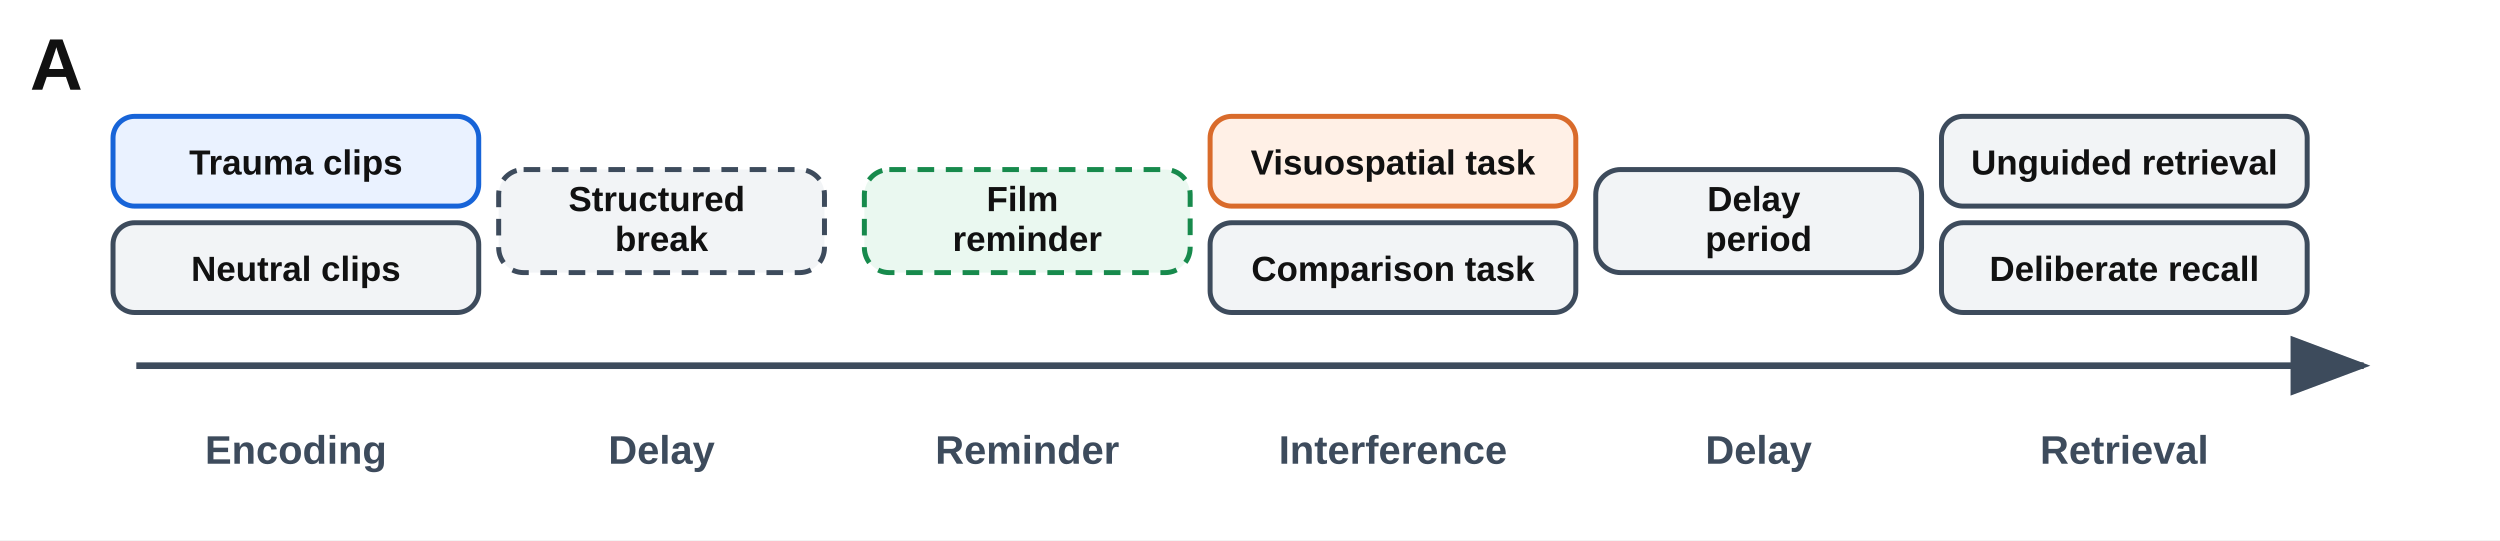
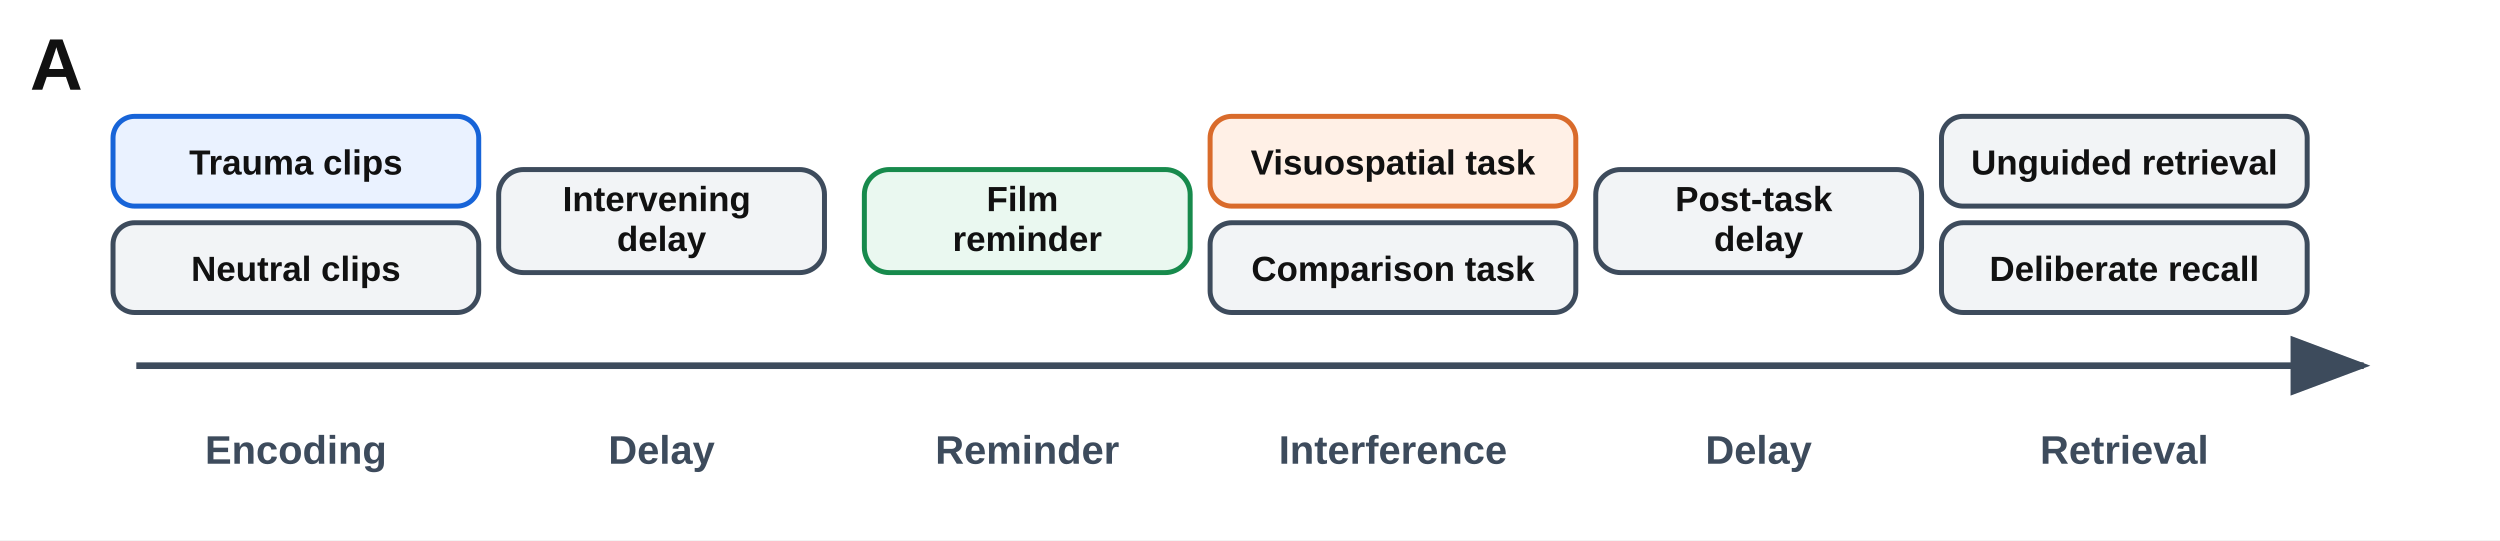
<svg xmlns="http://www.w3.org/2000/svg" viewBox="0 0 1504 325" width="1504" height="325" font-family="Arial, Helvetica, sans-serif">
  <defs>
    <marker id="arrow" markerWidth="12" markerHeight="9" refX="11" refY="4.5" orient="auto">
      <path d="M0,0 L12,4.5 L0,9 Z" fill="#3D4B5C" />
    </marker>
  </defs>
  <rect x="0" y="0" width="1504" height="325" fill="white" />
  <text x="18" y="54" font-size="44" font-weight="700" fill="#111111" text-anchor="start">
    <tspan x="18" dy="0">A</tspan>
  </text>
  <line x1="82" y1="220" x2="1422" y2="220" stroke="#3D4B5C" stroke-width="4" marker-end="url(#arrow)" />
  <text x="178" y="279" font-size="24" font-weight="700" fill="#3D4B5C" text-anchor="middle">
    <tspan x="178" dy="0">Encoding</tspan>
  </text>
  <text x="398" y="279" font-size="24" font-weight="700" fill="#3D4B5C" text-anchor="middle">
    <tspan x="398" dy="0">Delay</tspan>
  </text>
  <text x="618" y="279" font-size="24" font-weight="700" fill="#3D4B5C" text-anchor="middle">
    <tspan x="618" dy="0">Reminder</tspan>
  </text>
  <text x="838" y="279" font-size="24" font-weight="700" fill="#3D4B5C" text-anchor="middle">
    <tspan x="838" dy="0">Interference</tspan>
  </text>
  <text x="1058" y="279" font-size="24" font-weight="700" fill="#3D4B5C" text-anchor="middle">
    <tspan x="1058" dy="0">Delay</tspan>
  </text>
  <text x="1278" y="279" font-size="24" font-weight="700" fill="#3D4B5C" text-anchor="middle">
    <tspan x="1278" dy="0">Retrieval</tspan>
  </text>
  <rect x="68" y="70" width="220" height="54" rx="13" fill="#EAF2FF" stroke="#1764D8" stroke-width="3" />
  <text x="178" y="105" font-size="21" font-weight="700" fill="#111111" text-anchor="middle">
    <tspan x="178" dy="0">Trauma clips</tspan>
  </text>
  <rect x="68" y="134" width="220" height="54" rx="13" fill="#F2F4F6" stroke="#3D4B5C" stroke-width="3" />
  <text x="178" y="169" font-size="21" font-weight="700" fill="#111111" text-anchor="middle">
    <tspan x="178" dy="0">Neutral clips</tspan>
  </text>
-   <rect x="300" y="102" width="196" height="62" rx="15" fill="#F2F4F6" stroke="#3D4B5C" stroke-width="3" stroke-dasharray="10 7" />
+   <rect x="300" y="102" width="196" height="62" rx="15" fill="#F2F4F6" stroke="#3D4B5C" stroke-width="3" />
  <text x="398" y="127" font-size="21" font-weight="700" fill="#111111" text-anchor="middle">
-     <tspan x="398" dy="0">Structured</tspan>
-     <tspan x="398" dy="24">break</tspan>
+     <tspan x="398" dy="0">Intervening</tspan>
+     <tspan x="398" dy="24">delay</tspan>
  </text>
-   <rect x="520" y="102" width="196" height="62" rx="15" fill="#EAF8F0" stroke="#178A4C" stroke-width="3" stroke-dasharray="10 7" />
+   <rect x="520" y="102" width="196" height="62" rx="15" fill="#EAF8F0" stroke="#178A4C" stroke-width="3" />
  <text x="618" y="127" font-size="21" font-weight="700" fill="#111111" text-anchor="middle">
    <tspan x="618" dy="0">Film</tspan>
    <tspan x="618" dy="24">reminder</tspan>
  </text>
  <rect x="728" y="70" width="220" height="54" rx="13" fill="#FFF0E6" stroke="#D96B2B" stroke-width="3" />
  <text x="838" y="105" font-size="21" font-weight="700" fill="#111111" text-anchor="middle">
    <tspan x="838" dy="0">Visuospatial task</tspan>
  </text>
  <rect x="728" y="134" width="220" height="54" rx="13" fill="#F2F4F6" stroke="#3D4B5C" stroke-width="3" />
  <text x="838" y="169" font-size="21" font-weight="700" fill="#111111" text-anchor="middle">
    <tspan x="838" dy="0">Comparison task</tspan>
  </text>
  <rect x="960" y="102" width="196" height="62" rx="15" fill="#F2F4F6" stroke="#3D4B5C" stroke-width="3" />
  <text x="1058" y="127" font-size="21" font-weight="700" fill="#111111" text-anchor="middle">
-     <tspan x="1058" dy="0">Delay</tspan>
-     <tspan x="1058" dy="24">period</tspan>
+     <tspan x="1058" dy="0">Post-task</tspan>
+     <tspan x="1058" dy="24">delay</tspan>
  </text>
  <rect x="1168" y="70" width="220" height="54" rx="13" fill="#F2F4F6" stroke="#3D4B5C" stroke-width="3" />
  <text x="1278" y="105" font-size="21" font-weight="700" fill="#111111" text-anchor="middle">
    <tspan x="1278" dy="0">Unguided retrieval</tspan>
  </text>
  <rect x="1168" y="134" width="220" height="54" rx="13" fill="#F2F4F6" stroke="#3D4B5C" stroke-width="3" />
  <text x="1278" y="169" font-size="21" font-weight="700" fill="#111111" text-anchor="middle">
    <tspan x="1278" dy="0">Deliberate recall</tspan>
  </text>
</svg>
